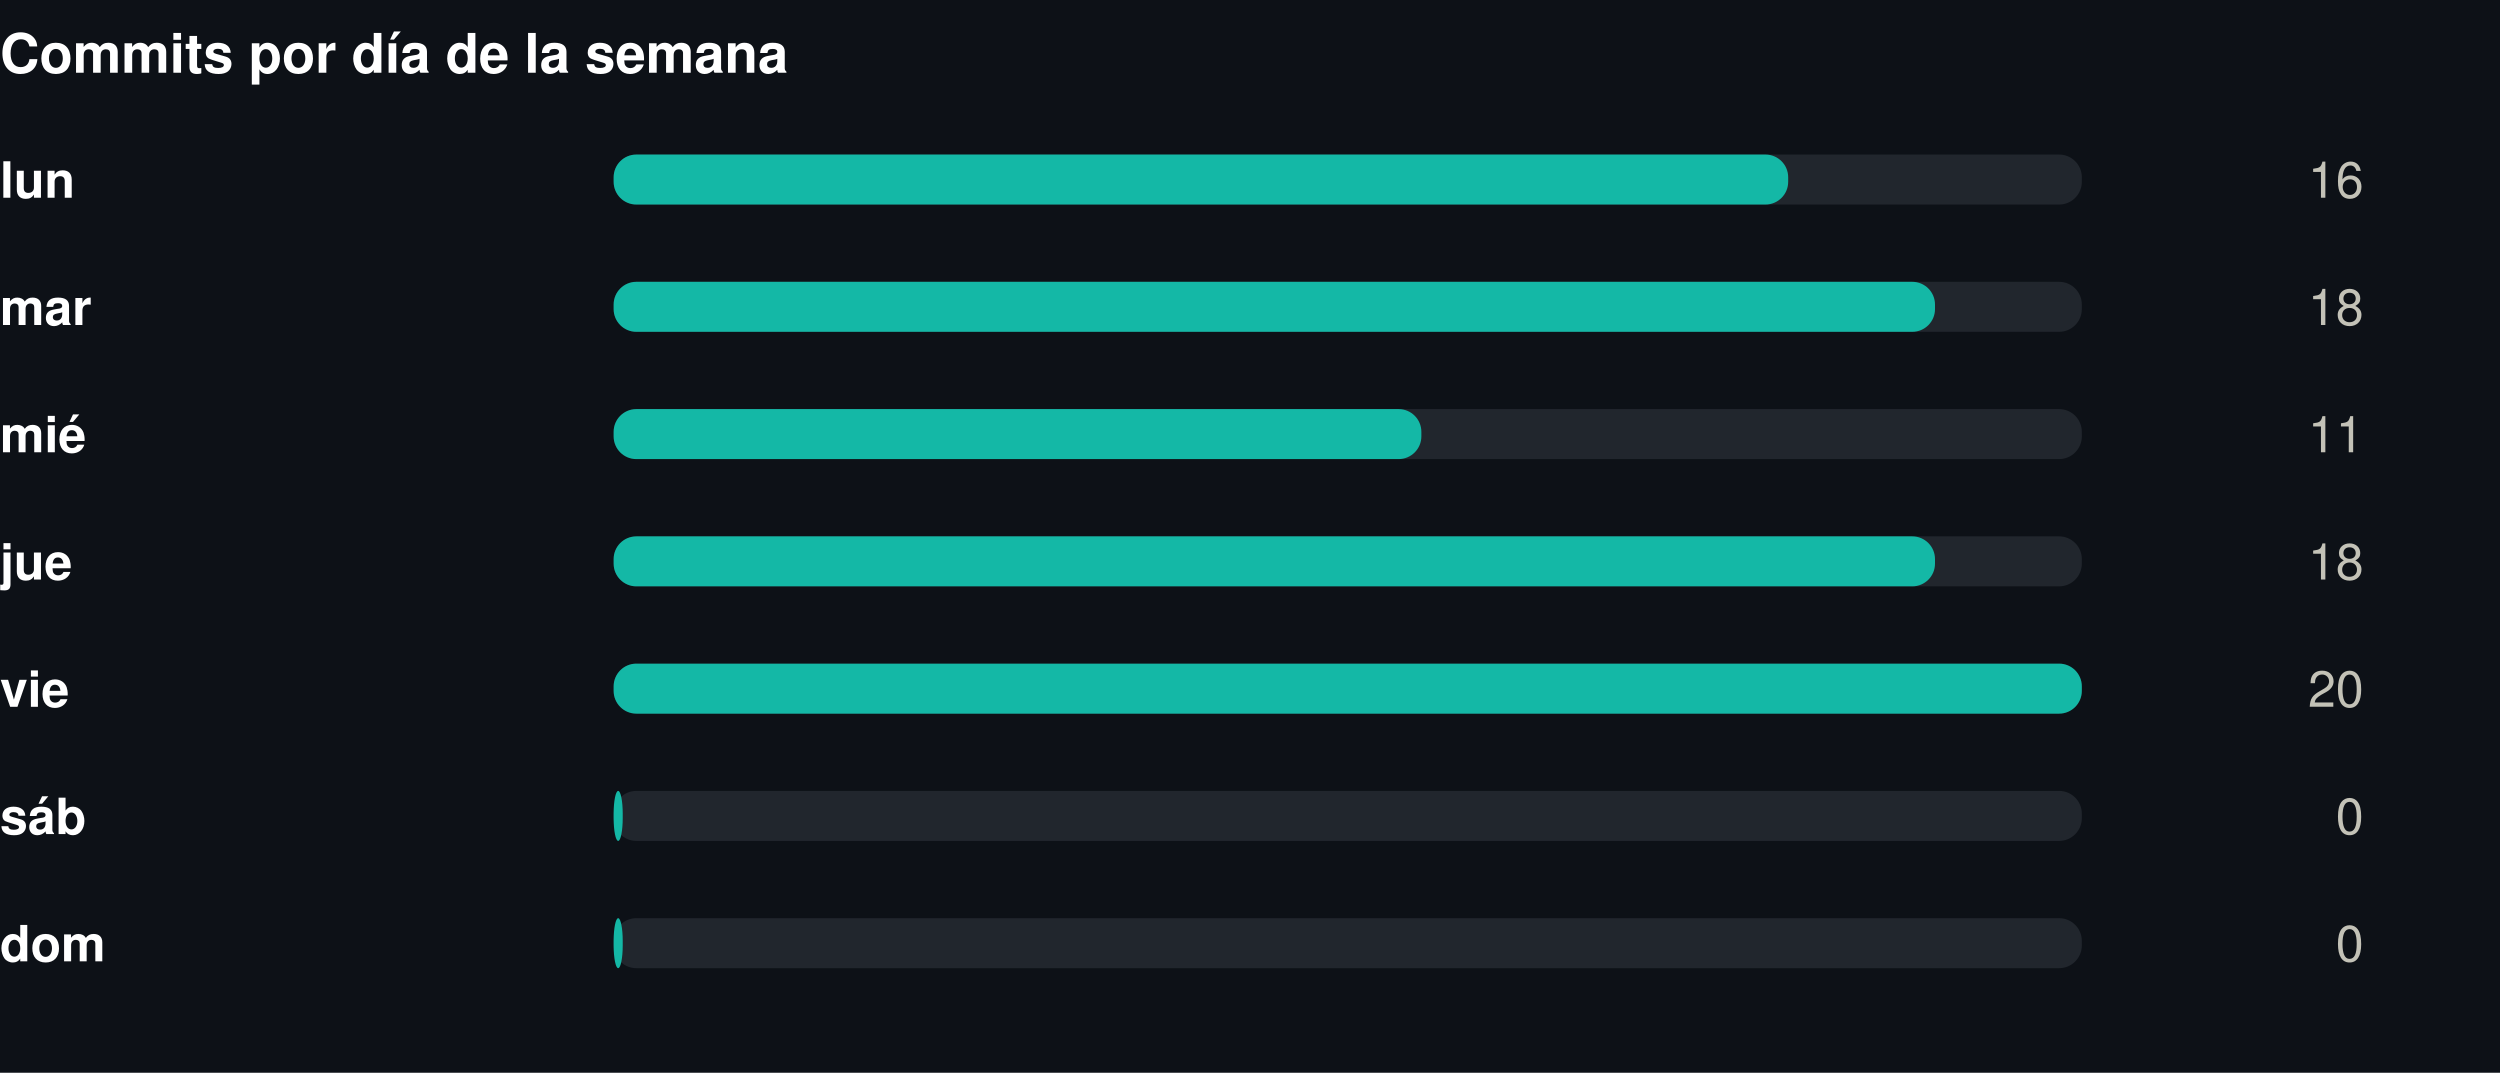
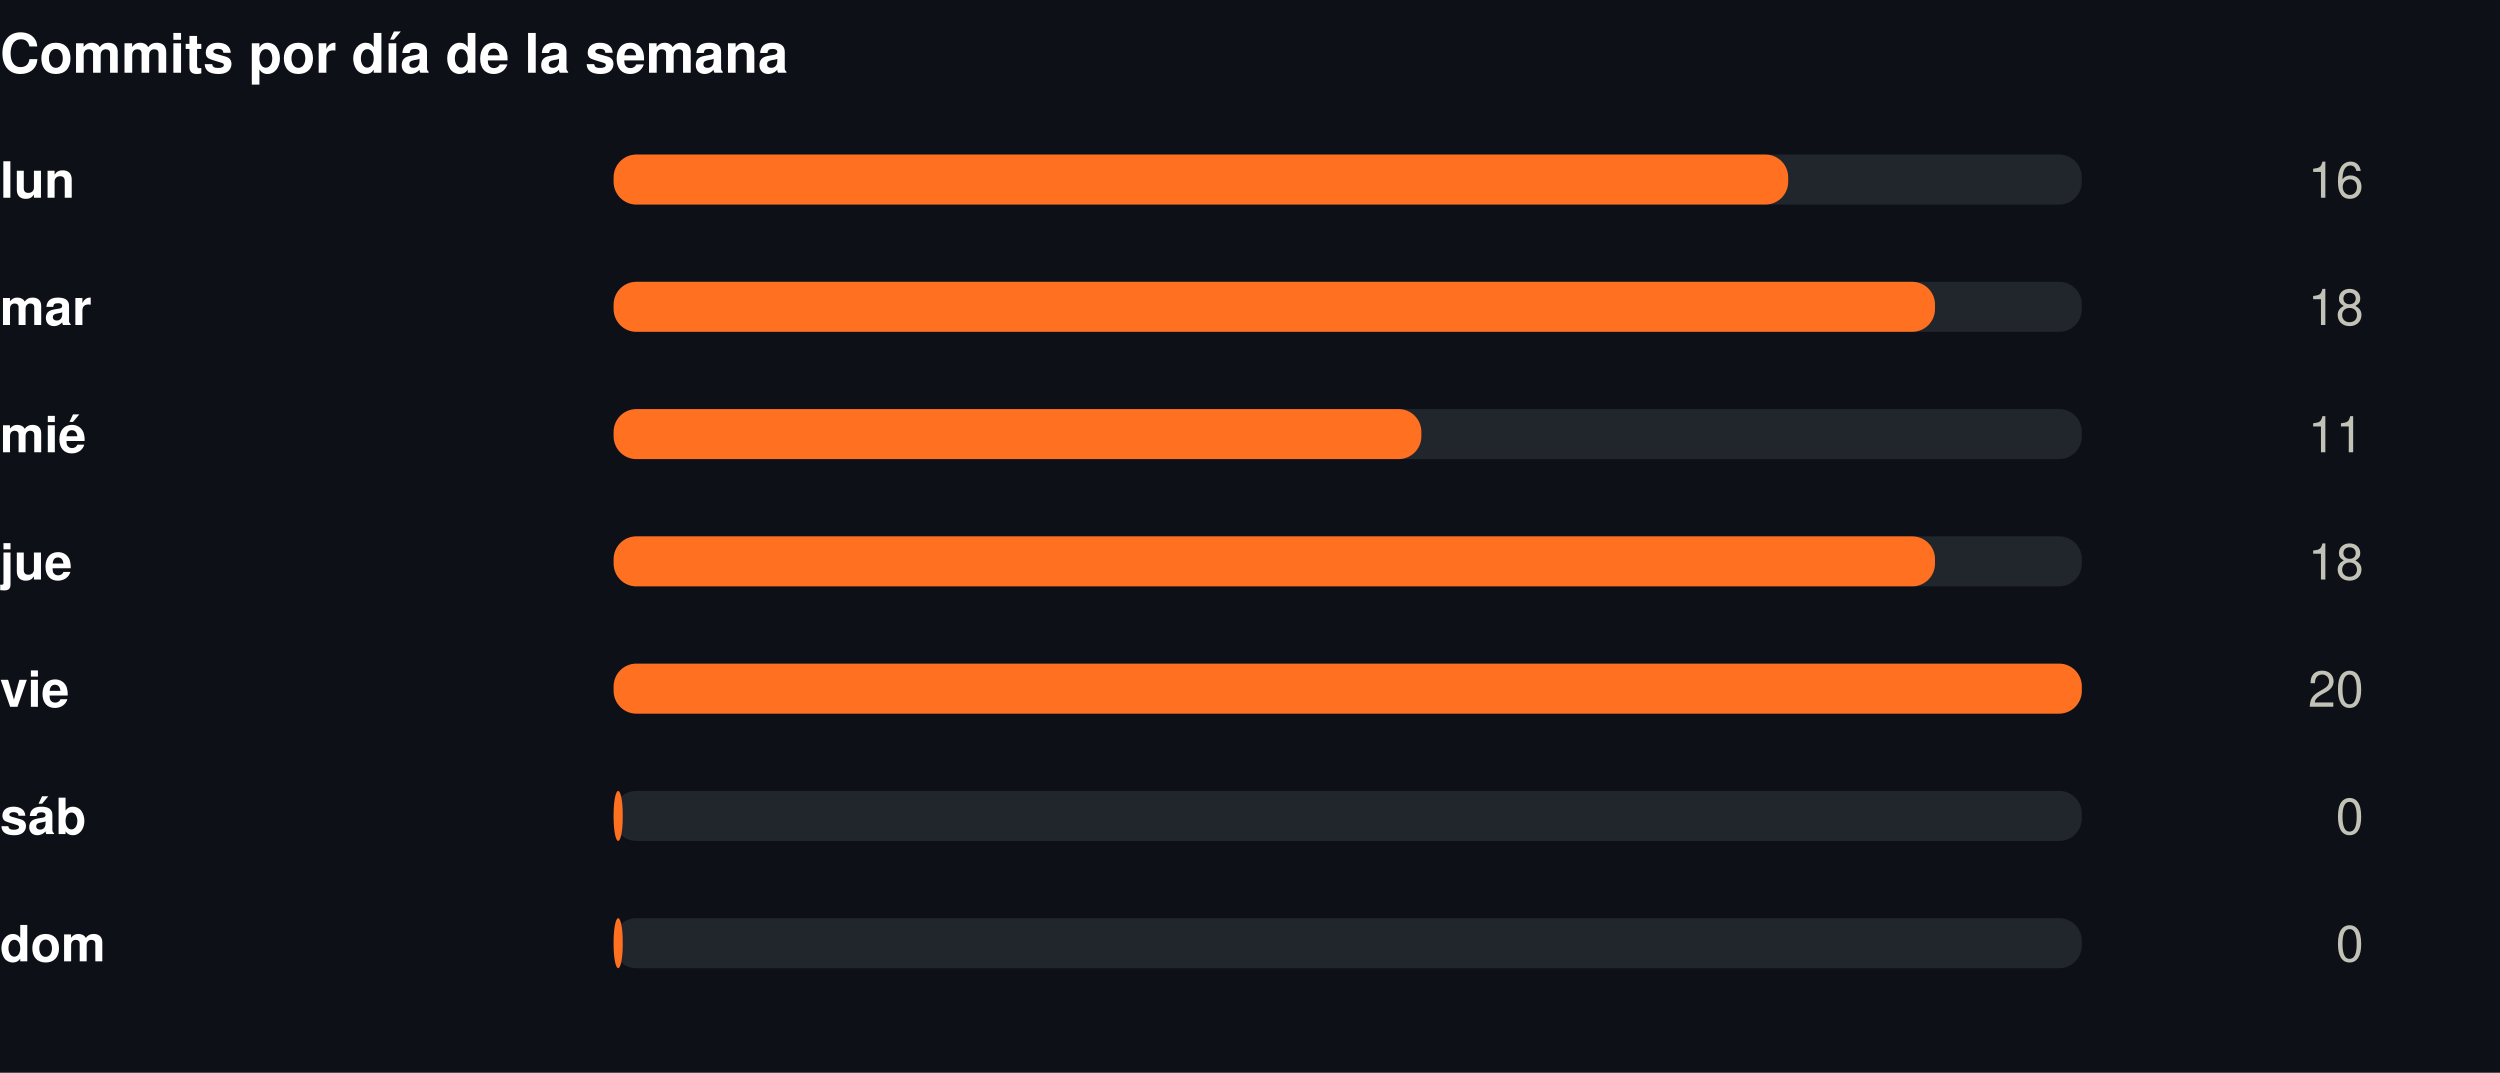
<svg xmlns="http://www.w3.org/2000/svg" width="550" height="236" viewBox="0 0 550 236" role="img">
  <rect width="550" height="236" fill="#0d1117" />
  <style>
@keyframes grow{from{transform:scaleX(0)}}
@keyframes rise{from{opacity:0;transform:translateY(9px)}}
@keyframes fade{from{opacity:0}}
@keyframes draw{to{stroke-dashoffset:0}}
.bar{transform-box:fill-box;transform-origin:left center;animation:grow .9s cubic-bezier(.22,1,.36,1) var(--d,0s) both}
.rise{animation:rise .7s cubic-bezier(.22,1,.36,1) var(--d,0s) both}
.fade{animation:fade .8s ease-out var(--d,0s) both}
.draw{animation:draw 1.7s ease-out .1s both}
@media (prefers-reduced-motion:reduce){
.bar,.rise,.fade,.draw{animation:none;transform:none;opacity:1;stroke-dashoffset:0}
}
</style>
  <g transform="translate(0,0)">
    <text x="0" y="16" font-family="-apple-system,BlinkMacSystemFont,'Segoe UI',Helvetica,Arial,sans-serif" font-size="12" font-weight="700" fill="#ffffff" text-anchor="start">Commits por día de la semana</text>
    <text x="0" y="43.5" font-family="-apple-system,BlinkMacSystemFont,'Segoe UI',Helvetica,Arial,sans-serif" font-size="11" font-weight="600" fill="#ffffff" text-anchor="start">lun</text>
    <rect x="135" y="34" width="323" height="11" rx="5" fill="#21262d" />
-     <rect class="bar" style="--d:0.00s" x="135" y="34" width="258.4" height="11" rx="5" fill="#14b8a6" />
+     <rect class="bar" style="--d:0.00s" x="135" y="34" width="258.4" height="11" rx="5" fill="#FF7021" />
    <g class="fade" style="--d:0.00s">
      <text x="520" y="43.5" font-family="-apple-system,BlinkMacSystemFont,'Segoe UI',Helvetica,Arial,sans-serif" font-size="11" font-weight="400" fill="#c3c2b7" text-anchor="end">16</text>
    </g>
    <text x="0" y="71.5" font-family="-apple-system,BlinkMacSystemFont,'Segoe UI',Helvetica,Arial,sans-serif" font-size="11" font-weight="600" fill="#ffffff" text-anchor="start">mar</text>
    <rect x="135" y="62" width="323" height="11" rx="5" fill="#21262d" />
-     <rect class="bar" style="--d:0.07s" x="135" y="62" width="290.7" height="11" rx="5" fill="#14b8a6" />
+     <rect class="bar" style="--d:0.07s" x="135" y="62" width="290.7" height="11" rx="5" fill="#FF7021" />
    <g class="fade" style="--d:0.07s">
      <text x="520" y="71.5" font-family="-apple-system,BlinkMacSystemFont,'Segoe UI',Helvetica,Arial,sans-serif" font-size="11" font-weight="400" fill="#c3c2b7" text-anchor="end">18</text>
    </g>
    <text x="0" y="99.5" font-family="-apple-system,BlinkMacSystemFont,'Segoe UI',Helvetica,Arial,sans-serif" font-size="11" font-weight="600" fill="#ffffff" text-anchor="start">mié</text>
    <rect x="135" y="90" width="323" height="11" rx="5" fill="#21262d" />
-     <rect class="bar" style="--d:0.14s" x="135" y="90" width="177.7" height="11" rx="5" fill="#14b8a6" />
+     <rect class="bar" style="--d:0.14s" x="135" y="90" width="177.7" height="11" rx="5" fill="#FF7021" />
    <g class="fade" style="--d:0.14s">
      <text x="520" y="99.5" font-family="-apple-system,BlinkMacSystemFont,'Segoe UI',Helvetica,Arial,sans-serif" font-size="11" font-weight="400" fill="#c3c2b7" text-anchor="end">11</text>
    </g>
    <text x="0" y="127.5" font-family="-apple-system,BlinkMacSystemFont,'Segoe UI',Helvetica,Arial,sans-serif" font-size="11" font-weight="600" fill="#ffffff" text-anchor="start">jue</text>
    <rect x="135" y="118" width="323" height="11" rx="5" fill="#21262d" />
-     <rect class="bar" style="--d:0.21s" x="135" y="118" width="290.7" height="11" rx="5" fill="#14b8a6" />
+     <rect class="bar" style="--d:0.21s" x="135" y="118" width="290.7" height="11" rx="5" fill="#FF7021" />
    <g class="fade" style="--d:0.21s">
      <text x="520" y="127.5" font-family="-apple-system,BlinkMacSystemFont,'Segoe UI',Helvetica,Arial,sans-serif" font-size="11" font-weight="400" fill="#c3c2b7" text-anchor="end">18</text>
    </g>
    <text x="0" y="155.5" font-family="-apple-system,BlinkMacSystemFont,'Segoe UI',Helvetica,Arial,sans-serif" font-size="11" font-weight="600" fill="#ffffff" text-anchor="start">vie</text>
    <rect x="135" y="146" width="323" height="11" rx="5" fill="#21262d" />
-     <rect class="bar" style="--d:0.28s" x="135" y="146" width="323.0" height="11" rx="5" fill="#14b8a6" />
+     <rect class="bar" style="--d:0.28s" x="135" y="146" width="323.0" height="11" rx="5" fill="#FF7021" />
    <g class="fade" style="--d:0.28s">
      <text x="520" y="155.5" font-family="-apple-system,BlinkMacSystemFont,'Segoe UI',Helvetica,Arial,sans-serif" font-size="11" font-weight="400" fill="#c3c2b7" text-anchor="end">20</text>
    </g>
    <text x="0" y="183.5" font-family="-apple-system,BlinkMacSystemFont,'Segoe UI',Helvetica,Arial,sans-serif" font-size="11" font-weight="600" fill="#ffffff" text-anchor="start">sáb</text>
    <rect x="135" y="174" width="323" height="11" rx="5" fill="#21262d" />
-     <rect class="bar" style="--d:0.35s" x="135" y="174" width="2.0" height="11" rx="5" fill="#14b8a6" />
+     <rect class="bar" style="--d:0.35s" x="135" y="174" width="2.0" height="11" rx="5" fill="#FF7021" />
    <g class="fade" style="--d:0.35s">
      <text x="520" y="183.5" font-family="-apple-system,BlinkMacSystemFont,'Segoe UI',Helvetica,Arial,sans-serif" font-size="11" font-weight="400" fill="#c3c2b7" text-anchor="end">0</text>
    </g>
    <text x="0" y="211.5" font-family="-apple-system,BlinkMacSystemFont,'Segoe UI',Helvetica,Arial,sans-serif" font-size="11" font-weight="600" fill="#ffffff" text-anchor="start">dom</text>
    <rect x="135" y="202" width="323" height="11" rx="5" fill="#21262d" />
-     <rect class="bar" style="--d:0.42s" x="135" y="202" width="2.0" height="11" rx="5" fill="#14b8a6" />
+     <rect class="bar" style="--d:0.42s" x="135" y="202" width="2.0" height="11" rx="5" fill="#FF7021" />
    <g class="fade" style="--d:0.42s">
      <text x="520" y="211.5" font-family="-apple-system,BlinkMacSystemFont,'Segoe UI',Helvetica,Arial,sans-serif" font-size="11" font-weight="400" fill="#c3c2b7" text-anchor="end">0</text>
    </g>
  </g>
</svg>
